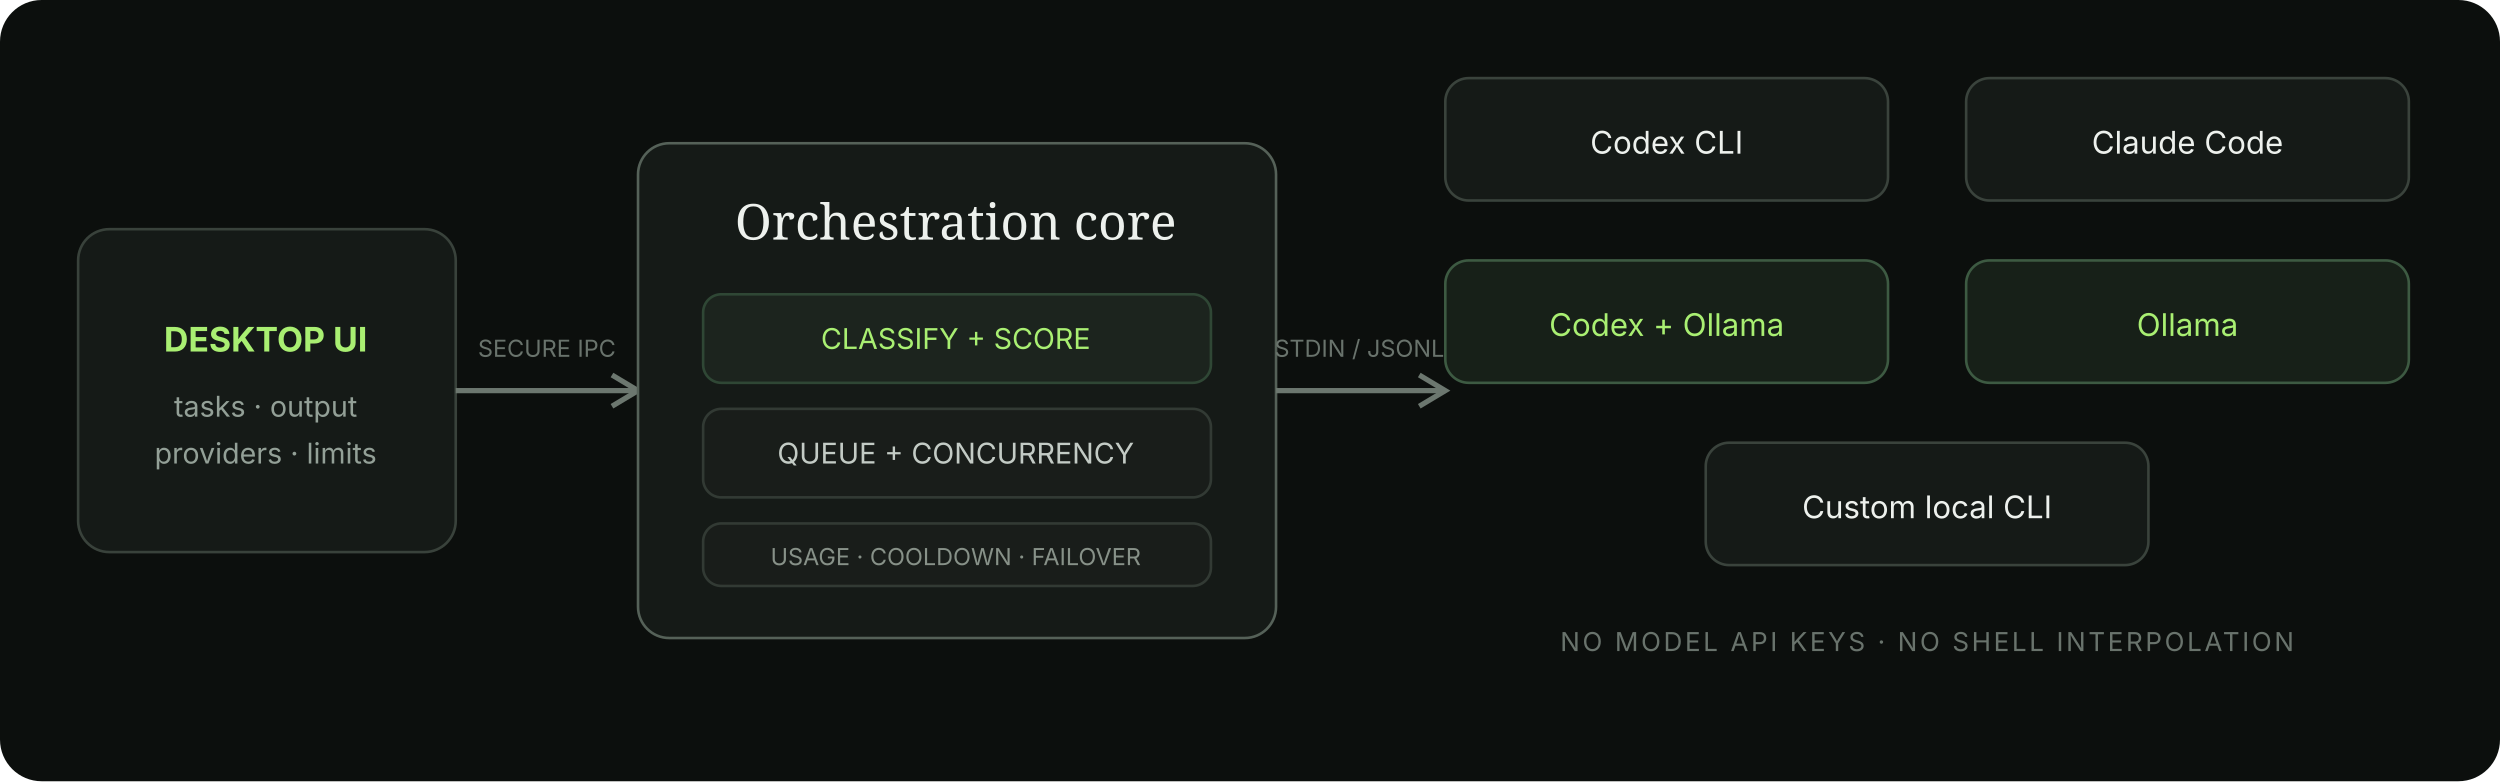
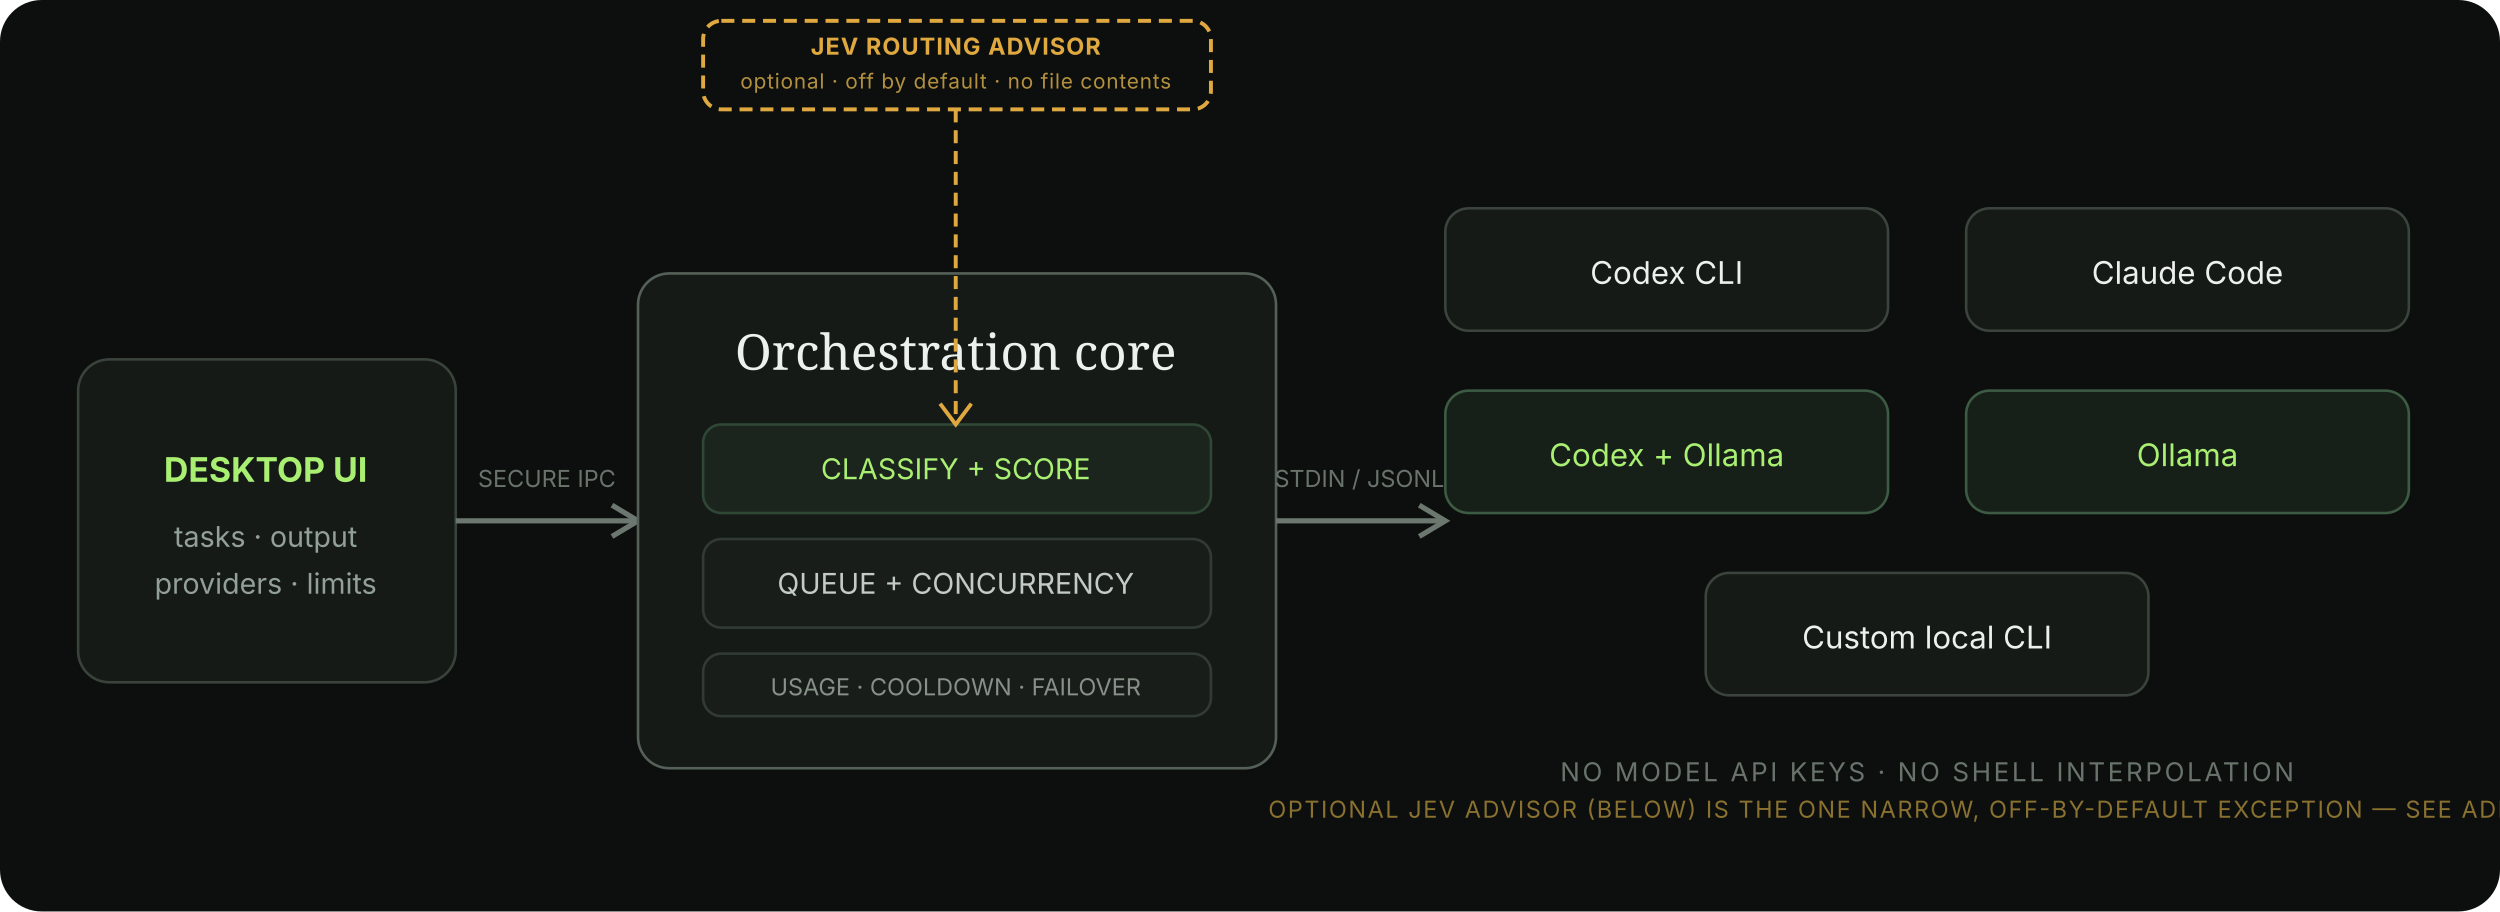
- <svg xmlns="http://www.w3.org/2000/svg" width="960" height="300" viewBox="0 0 960 300" role="img" aria-labelledby="title desc">
-   <rect width="960" height="300" rx="16" fill="#0c0f0d" />
-   <g font-family="-apple-system,BlinkMacSystemFont,Segoe UI,sans-serif">
+ <svg xmlns="http://www.w3.org/2000/svg" width="960" height="350" viewBox="0 0 960 350" role="img" aria-labelledby="title desc">
+   <rect width="960" height="350" rx="16" fill="#0c0f0d" />
+   <g font-family="-apple-system,BlinkMacSystemFont,Segoe UI,sans-serif" transform="translate(0,50)">
    <rect x="30" y="88" width="145" height="124" rx="12" fill="#151a17" stroke="#39423b" />
    <text x="102" y="135" fill="#a9ef72" text-anchor="middle" font-size="13" font-weight="700">DESKTOP UI</text>
    <text x="102" y="160" fill="#93a097" text-anchor="middle" font-size="11">tasks · output</text>
    <text x="102" y="178" fill="#93a097" text-anchor="middle" font-size="11">providers · limits</text>
    <path d="M175 150H245" stroke="#6c776f" stroke-width="2" />
    <path d="M235 144L245 150L235 156" fill="none" stroke="#6c776f" stroke-width="2" />
    <text x="210" y="137" fill="#69736c" text-anchor="middle" font-size="9">SECURE IPC</text>
    <rect x="245" y="55" width="245" height="190" rx="12" fill="#151a17" stroke="#556158" />
    <text x="367" y="92" fill="#edf1ed" text-anchor="middle" font-family="Georgia,serif" font-size="19">Orchestration core</text>
    <rect x="270" y="113" width="195" height="34" rx="7" fill="#1c241e" stroke="#2f4735" />
    <text x="367" y="134" fill="#a9ef72" text-anchor="middle" font-size="11">CLASSIFY + SCORE</text>
    <rect x="270" y="157" width="195" height="34" rx="7" fill="#191d1a" stroke="#323a34" />
    <text x="367" y="178" fill="#c3cbc5" text-anchor="middle" font-size="11">QUEUE + CONCURRENCY</text>
    <rect x="270" y="201" width="195" height="24" rx="7" fill="#191d1a" stroke="#323a34" />
    <text x="367" y="217" fill="#879188" text-anchor="middle" font-size="9">USAGE · COOLDOWN · FAILOVER</text>
    <path d="M490 150H555" stroke="#6c776f" stroke-width="2" />
    <path d="M545 144L555 150L545 156" fill="none" stroke="#6c776f" stroke-width="2" />
    <text x="522" y="137" fill="#69736c" text-anchor="middle" font-size="9">STDIN / JSONL</text>
    <g font-size="12" text-anchor="middle">
      <rect x="555" y="30" width="170" height="47" rx="9" fill="#151a17" stroke="#3a433c" />
      <text x="640" y="59" fill="#edf1ed">Codex CLI</text>
      <rect x="755" y="30" width="170" height="47" rx="9" fill="#151a17" stroke="#3a433c" />
      <text x="840" y="59" fill="#edf1ed">Claude Code</text>
      <rect x="555" y="100" width="170" height="47" rx="9" fill="#172018" stroke="#3d5a42" />
      <text x="640" y="129" fill="#a9ef72">Codex + Ollama</text>
      <rect x="755" y="100" width="170" height="47" rx="9" fill="#172018" stroke="#3d5a42" />
      <text x="840" y="129" fill="#a9ef72">Ollama</text>
      <rect x="655" y="170" width="170" height="47" rx="9" fill="#151a17" stroke="#3a433c" />
      <text x="740" y="199" fill="#edf1ed">Custom local CLI</text>
    </g>
    <text x="740" y="250" fill="#69736c" text-anchor="middle" font-size="10" letter-spacing="1">NO MODEL API KEYS · NO SHELL INTERPOLATION</text>
+     <text x="740" y="264" fill="#8a7130" text-anchor="middle" font-size="9" letter-spacing=".6">OPTIONAL JEV ADVISOR (BELOW) IS THE ONE NARROW, OFF-BY-DEFAULT EXCEPTION — SEE ADR 0002</text>
+   </g>
+   <g font-family="-apple-system,BlinkMacSystemFont,Segoe UI,sans-serif">
+     <rect x="270" y="8" width="195" height="34" rx="7" fill="none" stroke="#e0a940" stroke-width="1.5" stroke-dasharray="5 3" />
+     <text x="367" y="21" fill="#e0a940" text-anchor="middle" font-size="9" font-weight="700" letter-spacing=".4">JEV ROUTING ADVISOR</text>
+     <text x="367" y="34" fill="#b3903f" text-anchor="middle" font-size="8" letter-spacing=".3">optional · off by default · no file contents</text>
+     <path d="M367 42V163" stroke="#e0a940" stroke-width="1.5" stroke-dasharray="5 3" />
+     <path d="M361 155L367 163L373 155" fill="none" stroke="#e0a940" stroke-width="1.5" />
  </g>
</svg>
